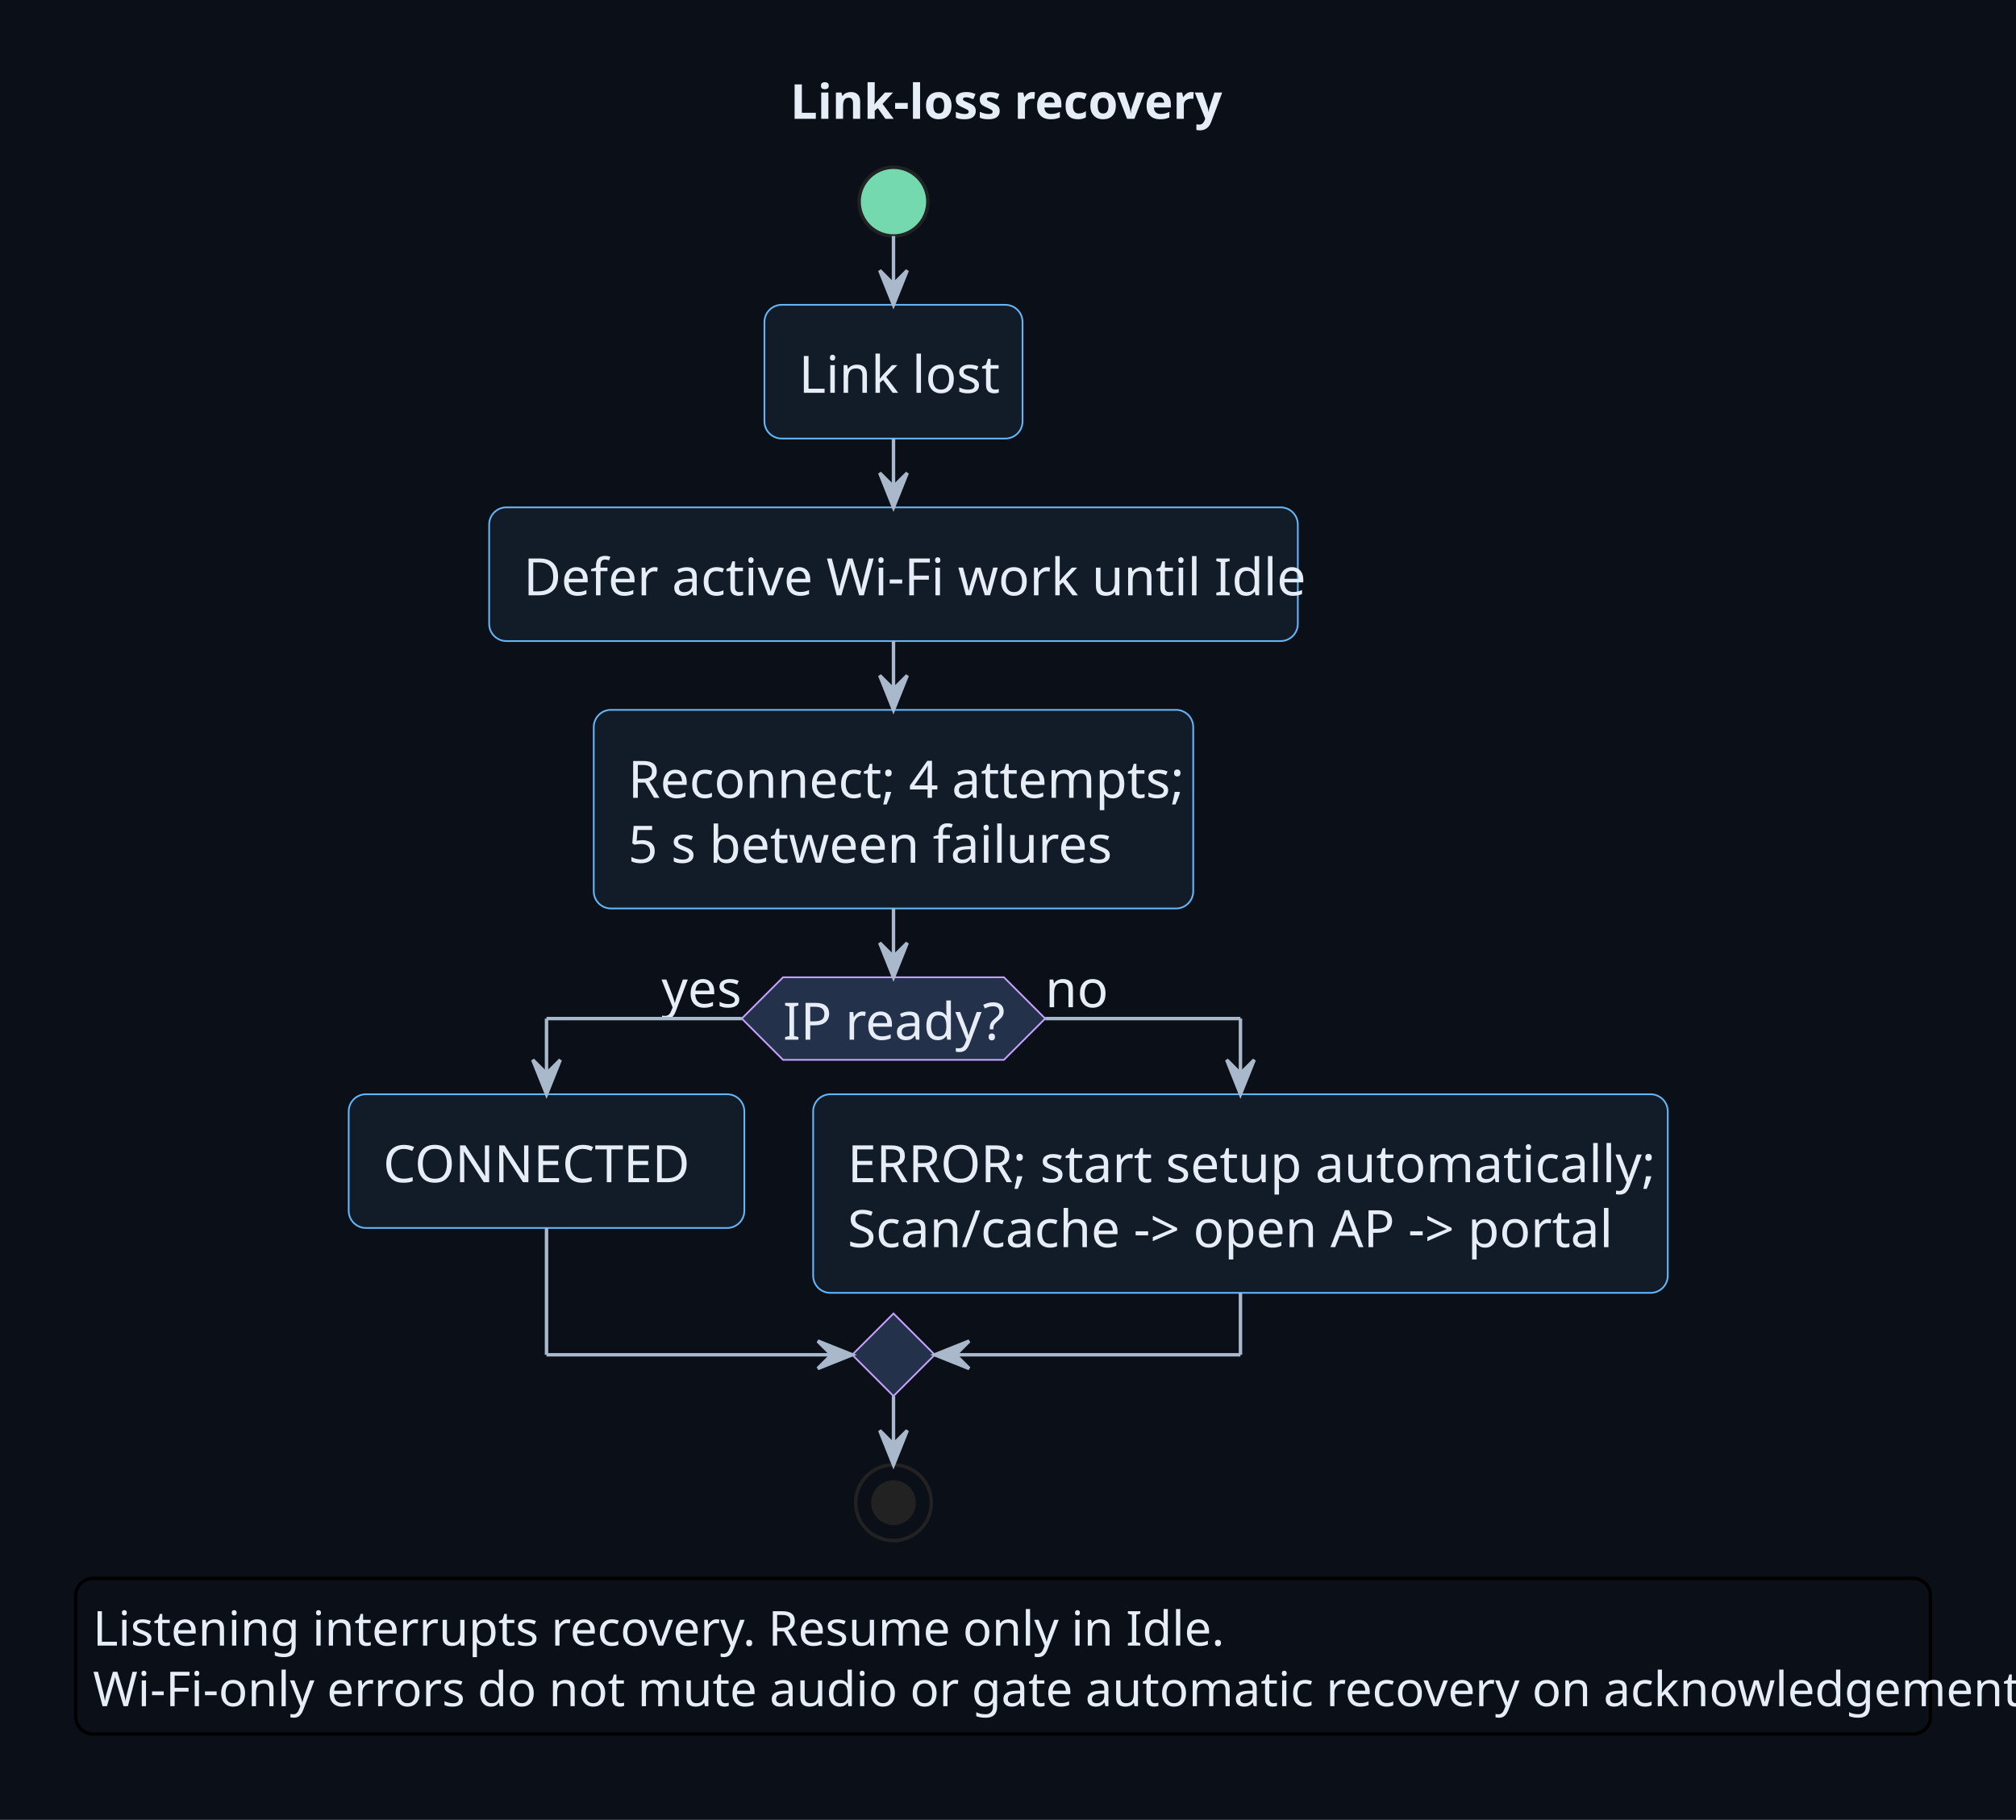
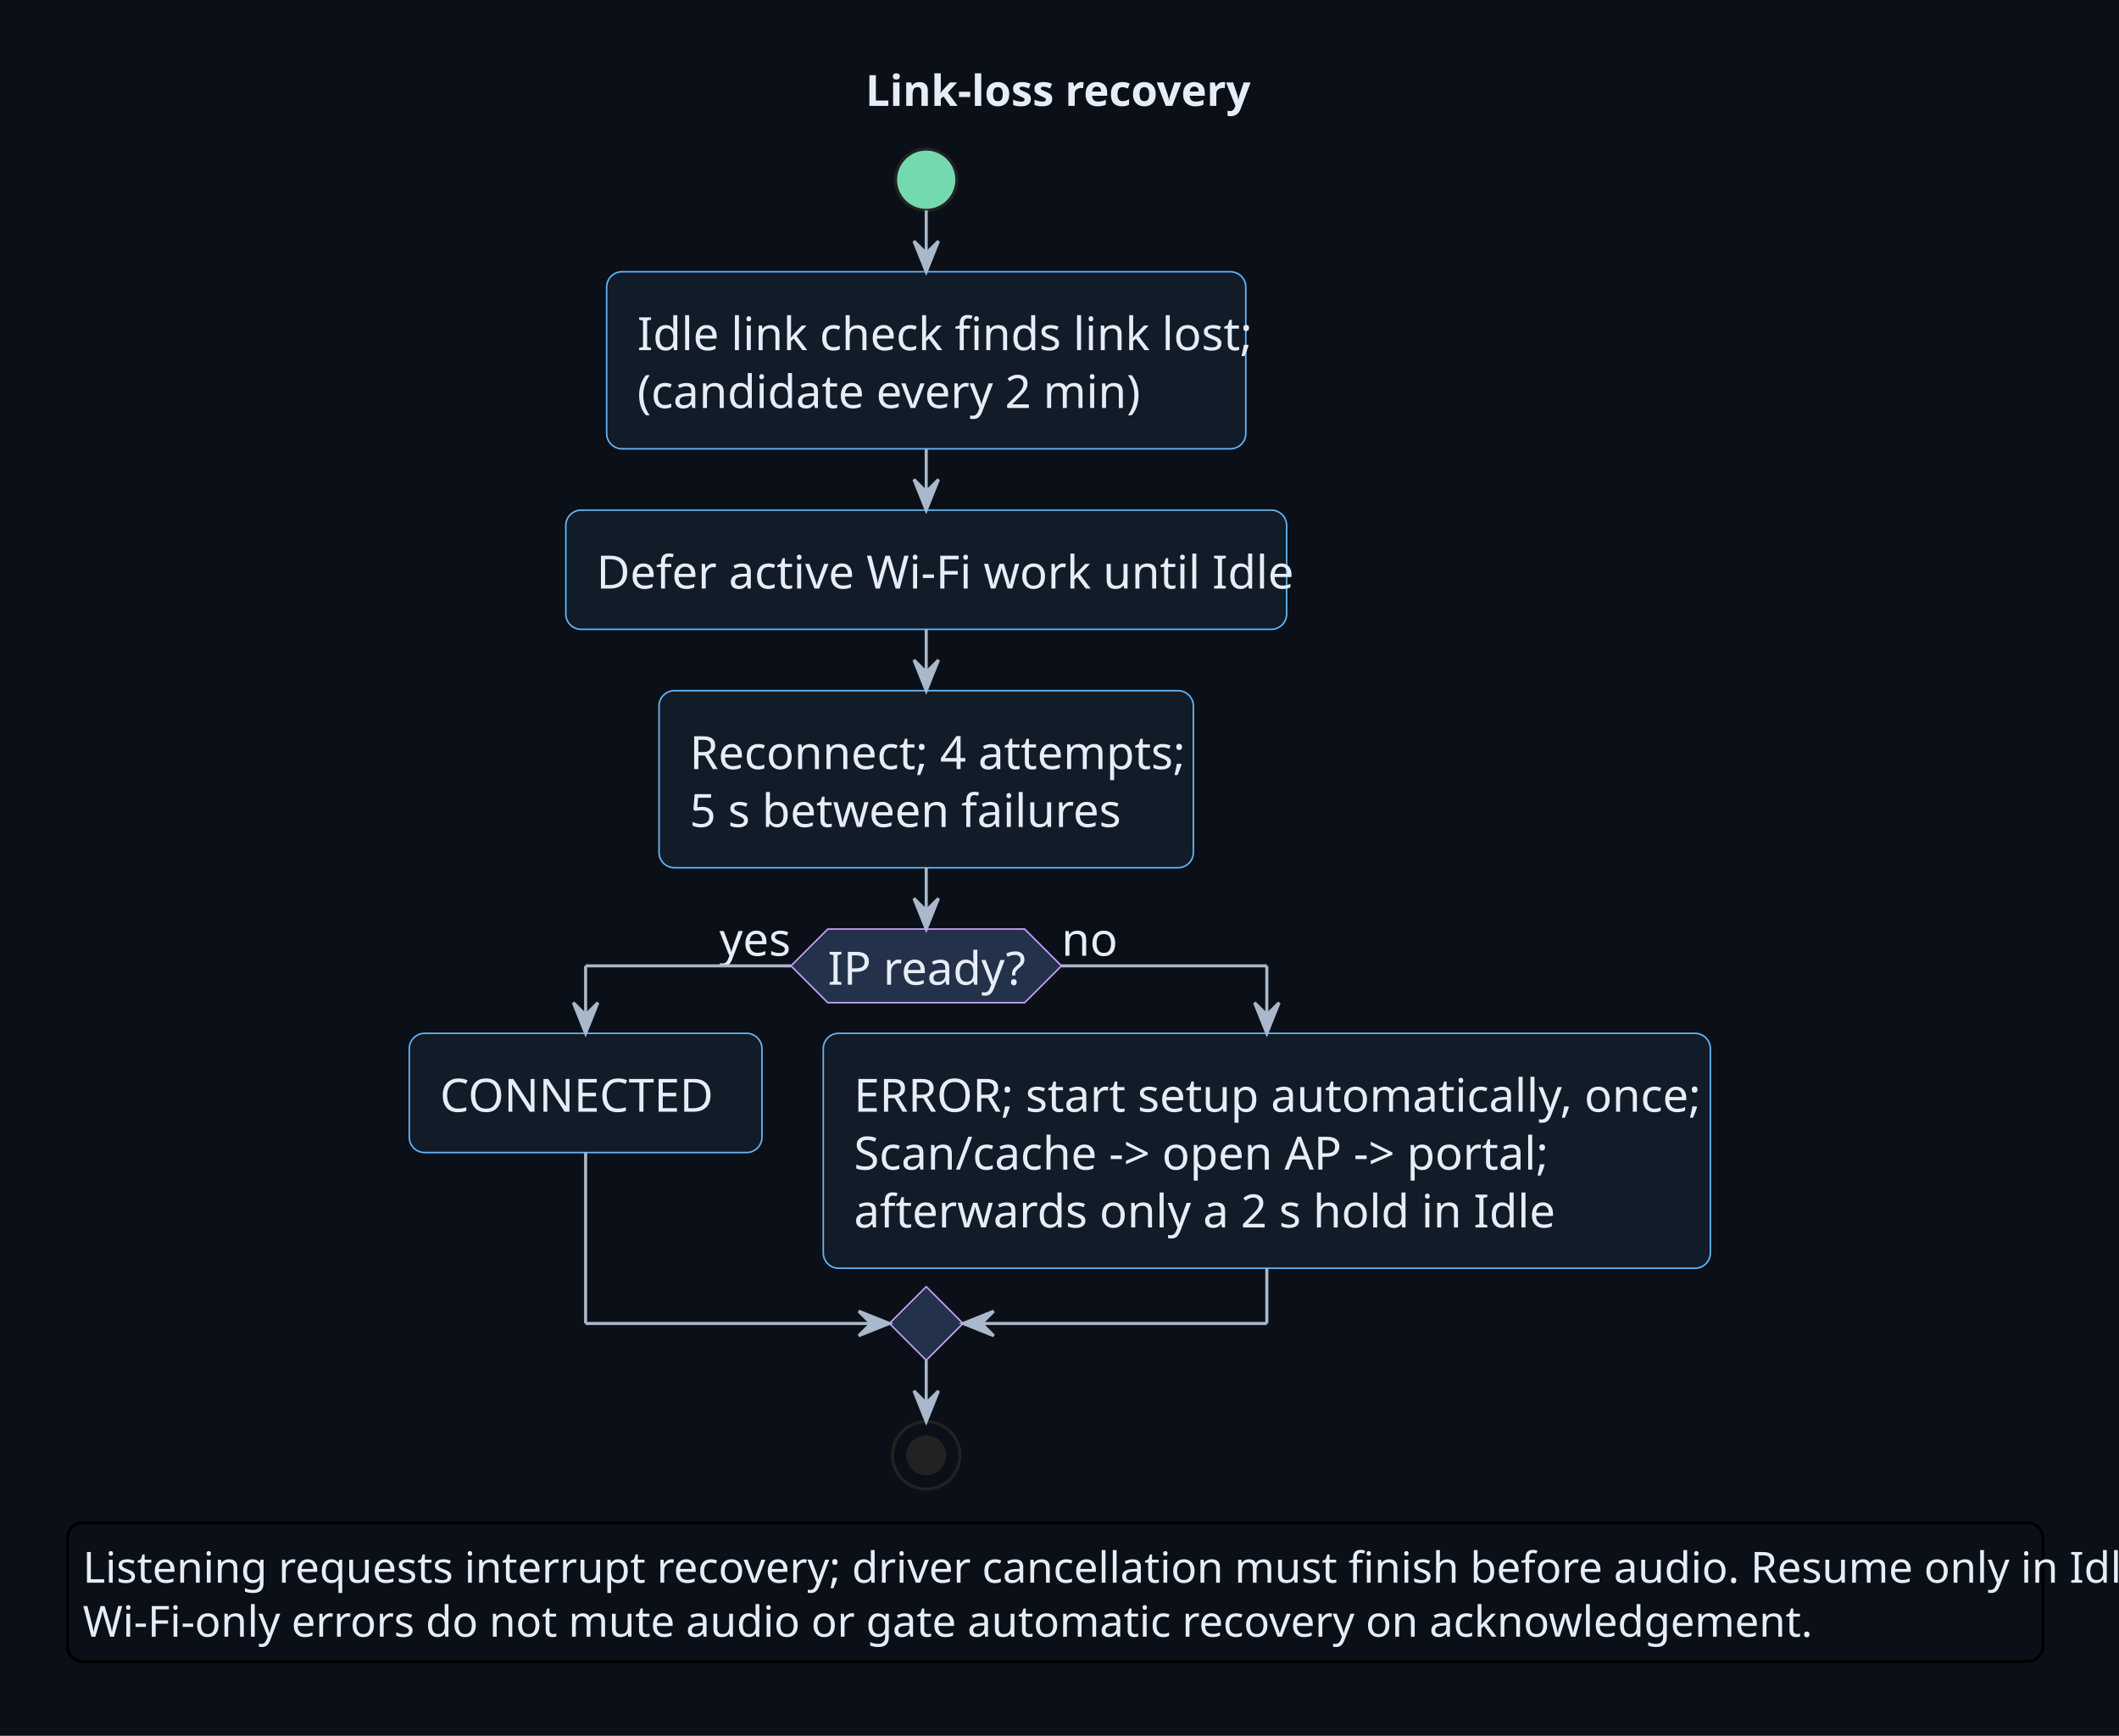
- <svg xmlns="http://www.w3.org/2000/svg" contentStyleType="text/css" data-diagram-type="ACTIVITY" height="529px" preserveAspectRatio="none" style="width:586px;height:529px;background:#0B1018;" version="1.1" viewBox="0 0 586 529" width="586px" zoomAndPan="magnify">
+ <svg xmlns="http://www.w3.org/2000/svg" contentStyleType="text/css" data-diagram-type="ACTIVITY" height="566px" preserveAspectRatio="none" style="width:691px;height:566px;background:#0B1018;" version="1.1" viewBox="0 0 691 566" width="691px" zoomAndPan="magnify">
  <defs />
  <g>
-     <rect fill="#0B1018" height="529" style="stroke:none;stroke-width:1;" width="586" x="0" y="0" />
+     <rect fill="#0B1018" height="566" style="stroke:none;stroke-width:1;" width="691" x="0" y="0" />
    <g class="title" data-source-line="25">
-       <text fill="#E6EDF7" font-family="sans-serif" font-size="14" font-weight="bold" lengthAdjust="spacing" textLength="123.724" x="229.706" y="34.533">Link-loss recovery</text>
+       <text fill="#E6EDF7" font-family="sans-serif" font-size="14" font-weight="bold" lengthAdjust="spacing" textLength="123.724" x="282.244" y="34.533">Link-loss recovery</text>
    </g>
-     <ellipse cx="259.715" cy="58.609" fill="#74D9AE" rx="10" ry="10" style="stroke:#222222;stroke-width:1;" />
-     <rect fill="#121B28" height="38.867" rx="5" ry="5" style="stroke:#64B5F6;stroke-width:0.5;" width="75.027" x="222.202" y="88.609" />
-     <text fill="#E6EDF7" font-family="sans-serif" font-size="15" lengthAdjust="spacing" textLength="55.027" x="232.202" y="114.181">Link lost</text>
-     <rect fill="#121B28" height="38.867" rx="5" ry="5" style="stroke:#64B5F6;stroke-width:0.5;" width="235.054" x="142.188" y="147.477" />
-     <text fill="#E6EDF7" font-family="sans-serif" font-size="15" lengthAdjust="spacing" textLength="215.054" x="152.188" y="173.048">Defer active Wi-Fi work until Idle</text>
-     <rect fill="#121B28" height="57.734" rx="5" ry="5" style="stroke:#64B5F6;stroke-width:0.5;" width="174.248" x="172.591" y="206.344" />
-     <text fill="#E6EDF7" font-family="sans-serif" font-size="15" lengthAdjust="spacing" textLength="154.248" x="182.591" y="231.915">Reconnect; 4 attempts;</text>
-     <text fill="#E6EDF7" font-family="sans-serif" font-size="15" lengthAdjust="spacing" textLength="133.411" x="182.591" y="250.782">5 s between failures</text>
-     <polygon fill="#24314A" points="227.613,284.078,291.817,284.078,303.817,296.078,291.817,308.078,227.613,308.078,215.613,296.078,227.613,284.078" style="stroke:#C5A1FF;stroke-width:0.5;" />
-     <text fill="#E6EDF7" font-family="sans-serif" font-size="15" lengthAdjust="spacing" textLength="64.204" x="227.613" y="302.216">IP ready?</text>
-     <text fill="#E6EDF7" font-family="sans-serif" font-size="15" lengthAdjust="spacing" textLength="23.342" x="192.271" y="292.782">yes</text>
-     <text fill="#E6EDF7" font-family="sans-serif" font-size="15" lengthAdjust="spacing" textLength="16.685" x="303.817" y="292.782">no</text>
-     <rect fill="#121B28" height="38.867" rx="5" ry="5" style="stroke:#64B5F6;stroke-width:0.5;" width="115.002" x="101.36" y="318.078" />
-     <text fill="#E6EDF7" font-family="sans-serif" font-size="15" lengthAdjust="spacing" textLength="95.002" x="111.36" y="343.649">CONNECTED</text>
-     <rect fill="#121B28" height="57.734" rx="5" ry="5" style="stroke:#64B5F6;stroke-width:0.5;" width="248.413" x="236.363" y="318.078" />
-     <text fill="#E6EDF7" font-family="sans-serif" font-size="15" lengthAdjust="spacing" textLength="228.413" x="246.363" y="343.649">ERROR; start setup automatically;</text>
-     <text fill="#E6EDF7" font-family="sans-serif" font-size="15" lengthAdjust="spacing" textLength="217.632" x="246.363" y="362.517">Scan/cache -&gt; open AP -&gt; portal</text>
-     <polygon fill="#24314A" points="259.715,381.812,271.715,393.812,259.715,405.812,247.715,393.812,259.715,381.812" style="stroke:#C5A1FF;stroke-width:0.5;" />
-     <ellipse cx="259.715" cy="436.812" fill="none" rx="11" ry="11" style="stroke:#222222;stroke-width:1;" />
-     <ellipse cx="259.715" cy="436.812" fill="#222222" rx="6" ry="6" style="stroke:#222222;stroke-width:1;" />
-     <line style="stroke:#A9B8CA;stroke-width:1;" x1="259.715" x2="259.715" y1="68.609" y2="88.609" />
-     <polygon fill="#A9B8CA" points="255.715,78.609,259.715,88.609,263.715,78.609,259.715,82.609" style="stroke:#A9B8CA;stroke-width:1;" />
-     <line style="stroke:#A9B8CA;stroke-width:1;" x1="259.715" x2="259.715" y1="127.477" y2="147.477" />
-     <polygon fill="#A9B8CA" points="255.715,137.477,259.715,147.477,263.715,137.477,259.715,141.477" style="stroke:#A9B8CA;stroke-width:1;" />
-     <line style="stroke:#A9B8CA;stroke-width:1;" x1="259.715" x2="259.715" y1="186.344" y2="206.344" />
-     <polygon fill="#A9B8CA" points="255.715,196.344,259.715,206.344,263.715,196.344,259.715,200.344" style="stroke:#A9B8CA;stroke-width:1;" />
-     <line style="stroke:#A9B8CA;stroke-width:1;" x1="215.613" x2="158.861" y1="296.078" y2="296.078" />
-     <line style="stroke:#A9B8CA;stroke-width:1;" x1="158.861" x2="158.861" y1="296.078" y2="318.078" />
-     <polygon fill="#A9B8CA" points="154.861,308.078,158.861,318.078,162.861,308.078,158.861,312.078" style="stroke:#A9B8CA;stroke-width:1;" />
-     <line style="stroke:#A9B8CA;stroke-width:1;" x1="303.817" x2="360.569" y1="296.078" y2="296.078" />
-     <line style="stroke:#A9B8CA;stroke-width:1;" x1="360.569" x2="360.569" y1="296.078" y2="318.078" />
-     <polygon fill="#A9B8CA" points="356.569,308.078,360.569,318.078,364.569,308.078,360.569,312.078" style="stroke:#A9B8CA;stroke-width:1;" />
-     <line style="stroke:#A9B8CA;stroke-width:1;" x1="158.861" x2="158.861" y1="356.945" y2="393.812" />
-     <line style="stroke:#A9B8CA;stroke-width:1;" x1="158.861" x2="247.715" y1="393.812" y2="393.812" />
-     <polygon fill="#A9B8CA" points="237.715,389.812,247.715,393.812,237.715,397.812,241.715,393.812" style="stroke:#A9B8CA;stroke-width:1;" />
-     <line style="stroke:#A9B8CA;stroke-width:1;" x1="360.569" x2="360.569" y1="375.812" y2="393.812" />
-     <line style="stroke:#A9B8CA;stroke-width:1;" x1="360.569" x2="271.715" y1="393.812" y2="393.812" />
-     <polygon fill="#A9B8CA" points="281.715,389.812,271.715,393.812,281.715,397.812,277.715,393.812" style="stroke:#A9B8CA;stroke-width:1;" />
-     <line style="stroke:#A9B8CA;stroke-width:1;" x1="259.715" x2="259.715" y1="264.078" y2="284.078" />
-     <polygon fill="#A9B8CA" points="255.715,274.078,259.715,284.078,263.715,274.078,259.715,278.078" style="stroke:#A9B8CA;stroke-width:1;" />
-     <line style="stroke:#A9B8CA;stroke-width:1;" x1="259.715" x2="259.715" y1="405.812" y2="425.812" />
-     <polygon fill="#A9B8CA" points="255.715,415.812,259.715,425.812,263.715,415.812,259.715,419.812" style="stroke:#A9B8CA;stroke-width:1;" />
+     <ellipse cx="302.037" cy="58.609" fill="#74D9AE" rx="10" ry="10" style="stroke:#222222;stroke-width:1;" />
+     <rect fill="#121B28" height="57.734" rx="5" ry="5" style="stroke:#64B5F6;stroke-width:0.5;" width="208.416" x="197.83" y="88.609" />
+     <text fill="#E6EDF7" font-family="sans-serif" font-size="15" lengthAdjust="spacing" textLength="188.416" x="207.83" y="114.181">Idle link check finds link lost;</text>
+     <text fill="#E6EDF7" font-family="sans-serif" font-size="15" lengthAdjust="spacing" textLength="156.738" x="207.83" y="133.048">(candidate every 2 min)</text>
+     <rect fill="#121B28" height="38.867" rx="5" ry="5" style="stroke:#64B5F6;stroke-width:0.5;" width="235.054" x="184.511" y="166.344" />
+     <text fill="#E6EDF7" font-family="sans-serif" font-size="15" lengthAdjust="spacing" textLength="215.054" x="194.511" y="191.915">Defer active Wi-Fi work until Idle</text>
+     <rect fill="#121B28" height="57.734" rx="5" ry="5" style="stroke:#64B5F6;stroke-width:0.5;" width="174.248" x="214.913" y="225.211" />
+     <text fill="#E6EDF7" font-family="sans-serif" font-size="15" lengthAdjust="spacing" textLength="154.248" x="224.913" y="250.782">Reconnect; 4 attempts;</text>
+     <text fill="#E6EDF7" font-family="sans-serif" font-size="15" lengthAdjust="spacing" textLength="133.411" x="224.913" y="269.649">5 s between failures</text>
+     <polygon fill="#24314A" points="269.935,302.945,334.139,302.945,346.139,314.945,334.139,326.945,269.935,326.945,257.935,314.945,269.935,302.945" style="stroke:#C5A1FF;stroke-width:0.5;" />
+     <text fill="#E6EDF7" font-family="sans-serif" font-size="15" lengthAdjust="spacing" textLength="64.204" x="269.935" y="321.083">IP ready?</text>
+     <text fill="#E6EDF7" font-family="sans-serif" font-size="15" lengthAdjust="spacing" textLength="23.342" x="234.593" y="311.649">yes</text>
+     <text fill="#E6EDF7" font-family="sans-serif" font-size="15" lengthAdjust="spacing" textLength="16.685" x="346.139" y="311.649">no</text>
+     <rect fill="#121B28" height="38.867" rx="5" ry="5" style="stroke:#64B5F6;stroke-width:0.5;" width="115.002" x="133.467" y="336.945" />
+     <text fill="#E6EDF7" font-family="sans-serif" font-size="15" lengthAdjust="spacing" textLength="95.002" x="143.467" y="362.517">CONNECTED</text>
+     <rect fill="#121B28" height="76.602" rx="5" ry="5" style="stroke:#64B5F6;stroke-width:0.5;" width="289.275" x="268.469" y="336.945" />
+     <text fill="#E6EDF7" font-family="sans-serif" font-size="15" lengthAdjust="spacing" textLength="269.275" x="278.469" y="362.517">ERROR; start setup automatically, once;</text>
+     <text fill="#E6EDF7" font-family="sans-serif" font-size="15" lengthAdjust="spacing" textLength="221.799" x="278.469" y="381.384">Scan/cache -&gt; open AP -&gt; portal;</text>
+     <text fill="#E6EDF7" font-family="sans-serif" font-size="15" lengthAdjust="spacing" textLength="215.12" x="278.469" y="400.251">afterwards only a 2 s hold in Idle</text>
+     <polygon fill="#24314A" points="302.037,419.547,314.037,431.547,302.037,443.547,290.037,431.547,302.037,419.547" style="stroke:#C5A1FF;stroke-width:0.5;" />
+     <ellipse cx="302.037" cy="474.547" fill="none" rx="11" ry="11" style="stroke:#222222;stroke-width:1;" />
+     <ellipse cx="302.037" cy="474.547" fill="#222222" rx="6" ry="6" style="stroke:#222222;stroke-width:1;" />
+     <line style="stroke:#A9B8CA;stroke-width:1;" x1="302.037" x2="302.037" y1="68.609" y2="88.609" />
+     <polygon fill="#A9B8CA" points="298.037,78.609,302.037,88.609,306.037,78.609,302.037,82.609" style="stroke:#A9B8CA;stroke-width:1;" />
+     <line style="stroke:#A9B8CA;stroke-width:1;" x1="302.037" x2="302.037" y1="146.344" y2="166.344" />
+     <polygon fill="#A9B8CA" points="298.037,156.344,302.037,166.344,306.037,156.344,302.037,160.344" style="stroke:#A9B8CA;stroke-width:1;" />
+     <line style="stroke:#A9B8CA;stroke-width:1;" x1="302.037" x2="302.037" y1="205.211" y2="225.211" />
+     <polygon fill="#A9B8CA" points="298.037,215.211,302.037,225.211,306.037,215.211,302.037,219.211" style="stroke:#A9B8CA;stroke-width:1;" />
+     <line style="stroke:#A9B8CA;stroke-width:1;" x1="257.935" x2="190.968" y1="314.945" y2="314.945" />
+     <line style="stroke:#A9B8CA;stroke-width:1;" x1="190.968" x2="190.968" y1="314.945" y2="336.945" />
+     <polygon fill="#A9B8CA" points="186.968,326.945,190.968,336.945,194.968,326.945,190.968,330.945" style="stroke:#A9B8CA;stroke-width:1;" />
+     <line style="stroke:#A9B8CA;stroke-width:1;" x1="346.139" x2="413.107" y1="314.945" y2="314.945" />
+     <line style="stroke:#A9B8CA;stroke-width:1;" x1="413.107" x2="413.107" y1="314.945" y2="336.945" />
+     <polygon fill="#A9B8CA" points="409.107,326.945,413.107,336.945,417.107,326.945,413.107,330.945" style="stroke:#A9B8CA;stroke-width:1;" />
+     <line style="stroke:#A9B8CA;stroke-width:1;" x1="190.968" x2="190.968" y1="375.812" y2="431.547" />
+     <line style="stroke:#A9B8CA;stroke-width:1;" x1="190.968" x2="290.037" y1="431.547" y2="431.547" />
+     <polygon fill="#A9B8CA" points="280.037,427.547,290.037,431.547,280.037,435.547,284.037,431.547" style="stroke:#A9B8CA;stroke-width:1;" />
+     <line style="stroke:#A9B8CA;stroke-width:1;" x1="413.107" x2="413.107" y1="413.547" y2="431.547" />
+     <line style="stroke:#A9B8CA;stroke-width:1;" x1="413.107" x2="314.037" y1="431.547" y2="431.547" />
+     <polygon fill="#A9B8CA" points="324.037,427.547,314.037,431.547,324.037,435.547,320.037,431.547" style="stroke:#A9B8CA;stroke-width:1;" />
+     <line style="stroke:#A9B8CA;stroke-width:1;" x1="302.037" x2="302.037" y1="282.945" y2="302.945" />
+     <polygon fill="#A9B8CA" points="298.037,292.945,302.037,302.945,306.037,292.945,302.037,296.945" style="stroke:#A9B8CA;stroke-width:1;" />
+     <line style="stroke:#A9B8CA;stroke-width:1;" x1="302.037" x2="302.037" y1="443.547" y2="463.547" />
+     <polygon fill="#A9B8CA" points="298.037,453.547,302.037,463.547,306.037,453.547,302.037,457.547" style="stroke:#A9B8CA;stroke-width:1;" />
    <g class="legend" data-source-line="36">
-       <rect fill="none" height="45.219" rx="5" ry="5" style="stroke:#000000;stroke-width:1;" width="539.136" x="22" y="458.812" />
-       <text fill="#E6EDF7" font-family="sans-serif" font-size="14" lengthAdjust="spacing" textLength="310.481" x="27" y="478.346">Listening interrupts recovery. Resume only in Idle.</text>
-       <text fill="#E6EDF7" font-family="sans-serif" font-size="14" lengthAdjust="spacing" textLength="529.136" x="27" y="495.955">Wi-Fi-only errors do not mute audio or gate automatic recovery on acknowledgement.</text>
+       <rect fill="none" height="45.219" rx="5" ry="5" style="stroke:#000000;stroke-width:1;" width="644.211" x="22" y="496.547" />
+       <text fill="#E6EDF7" font-family="sans-serif" font-size="14" lengthAdjust="spacing" textLength="634.211" x="27" y="516.08">Listening requests interrupt recovery; driver cancellation must finish before audio. Resume only in Idle.</text>
+       <text fill="#E6EDF7" font-family="sans-serif" font-size="14" lengthAdjust="spacing" textLength="529.136" x="27" y="533.689">Wi-Fi-only errors do not mute audio or gate automatic recovery on acknowledgement.</text>
    </g>
  </g>
</svg>
